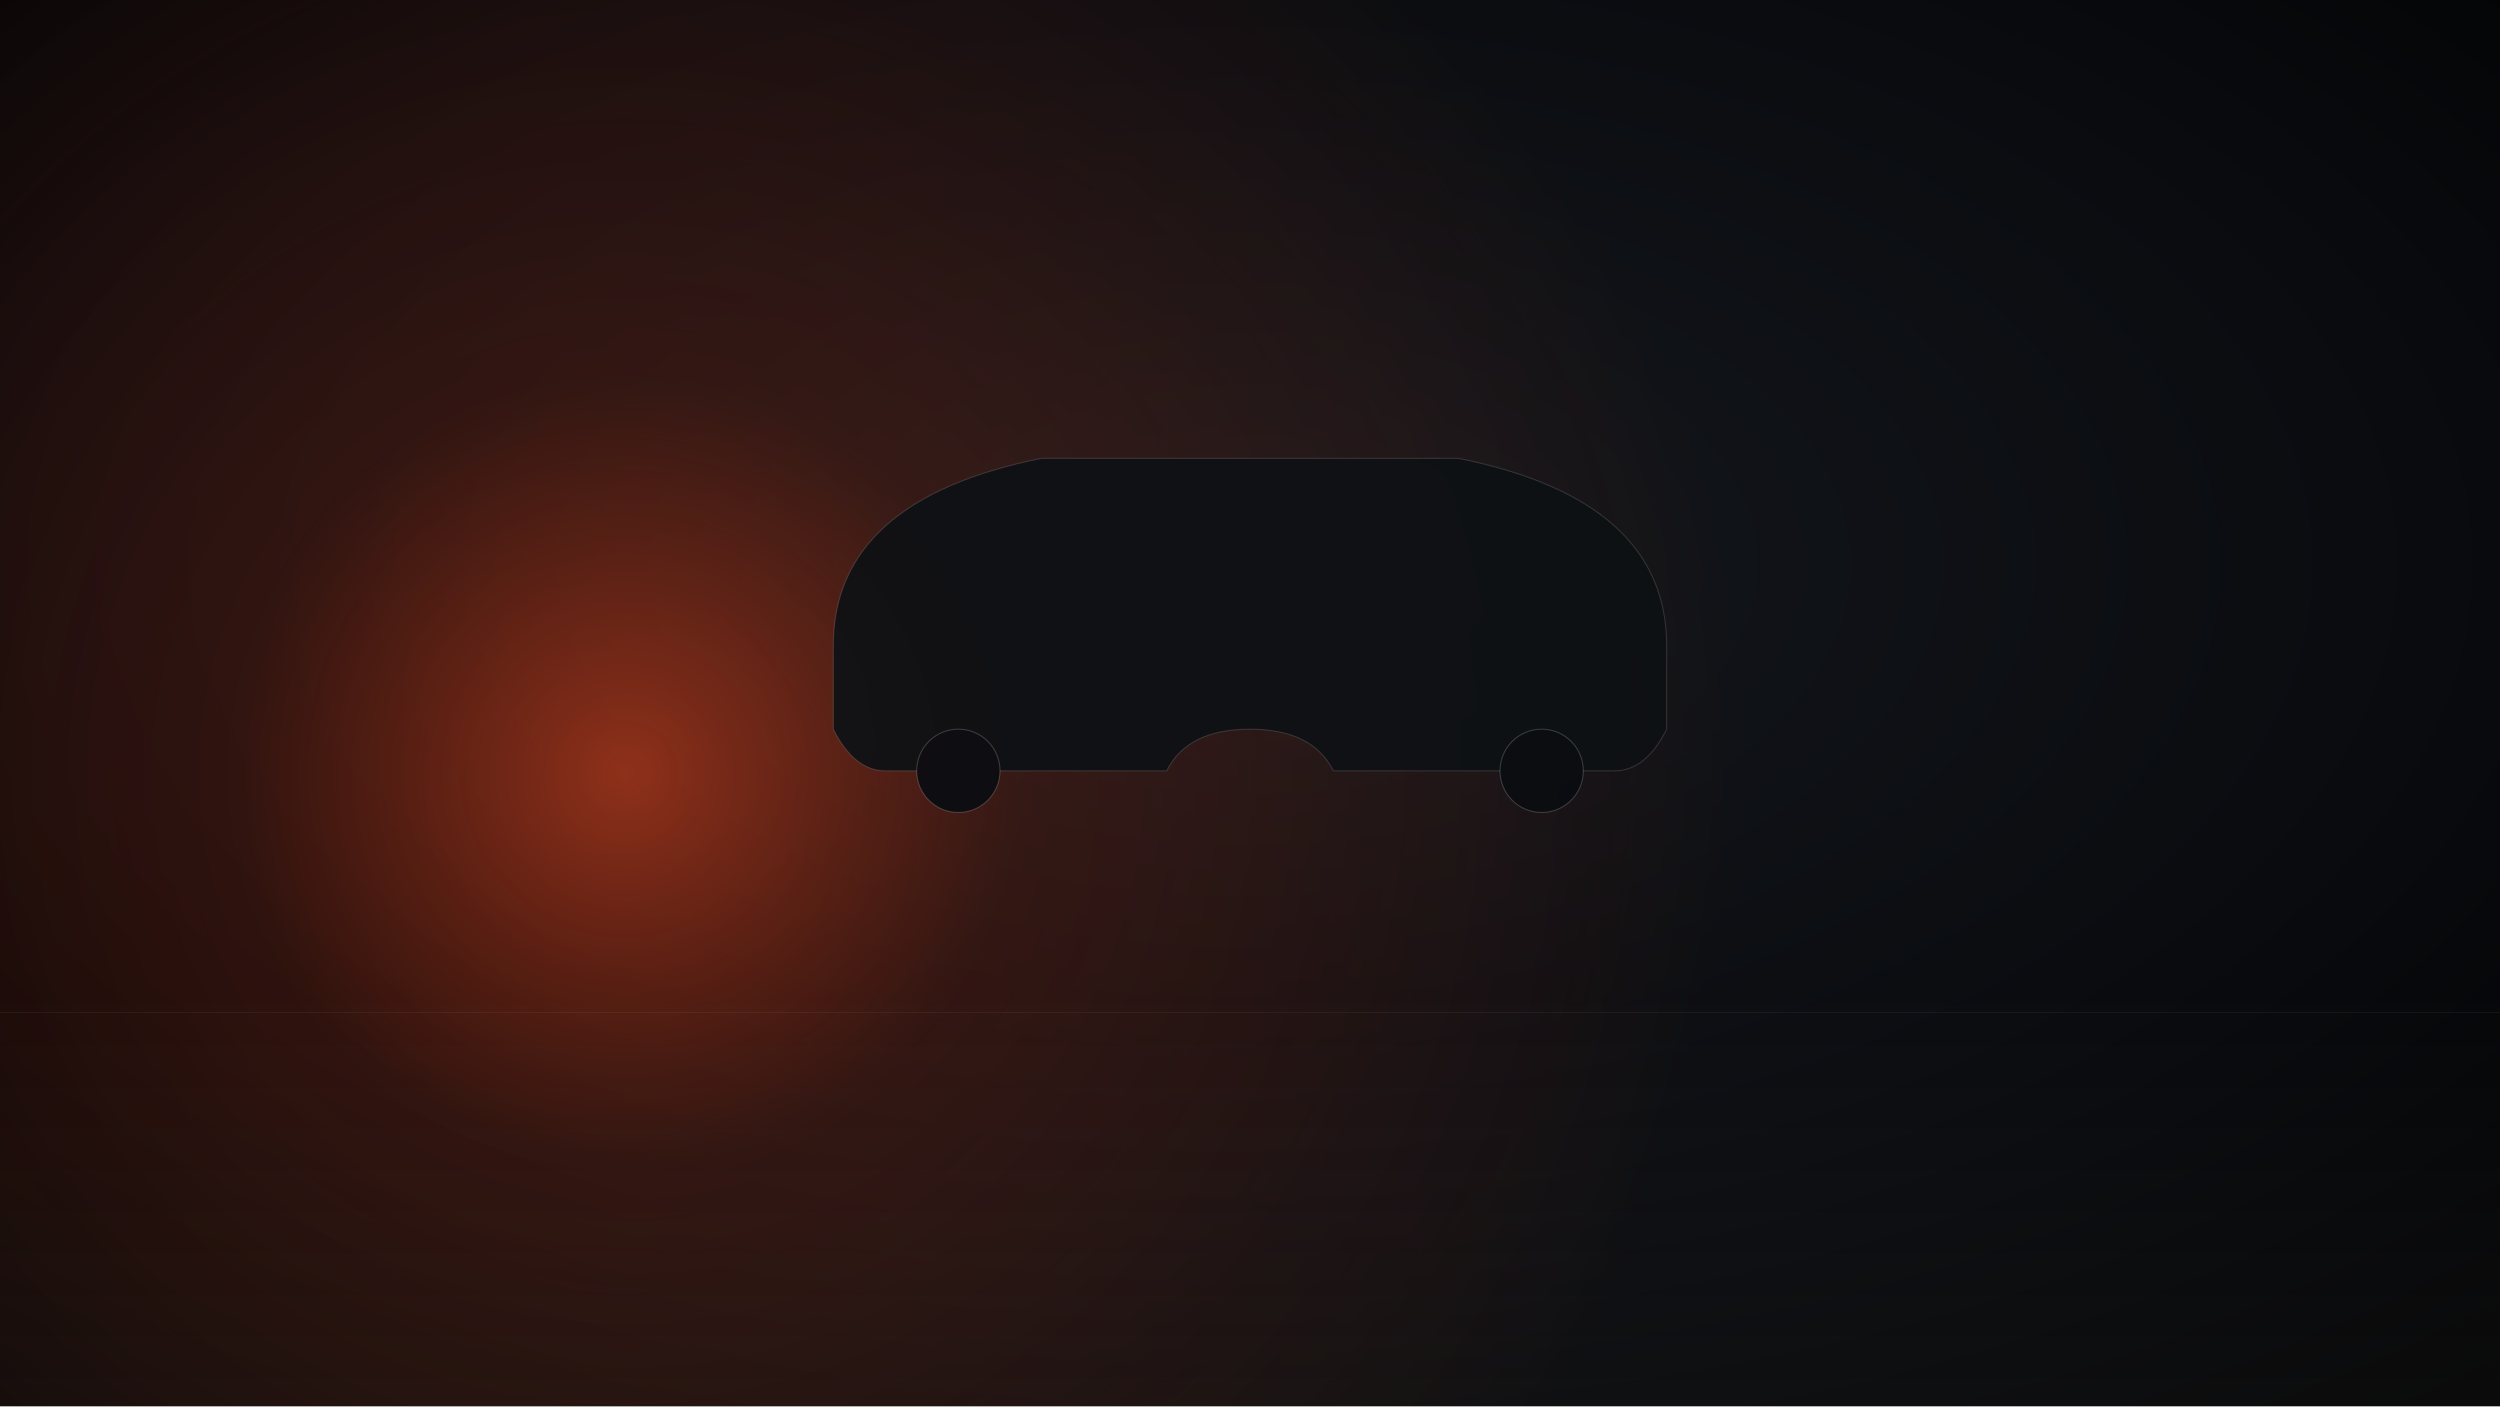
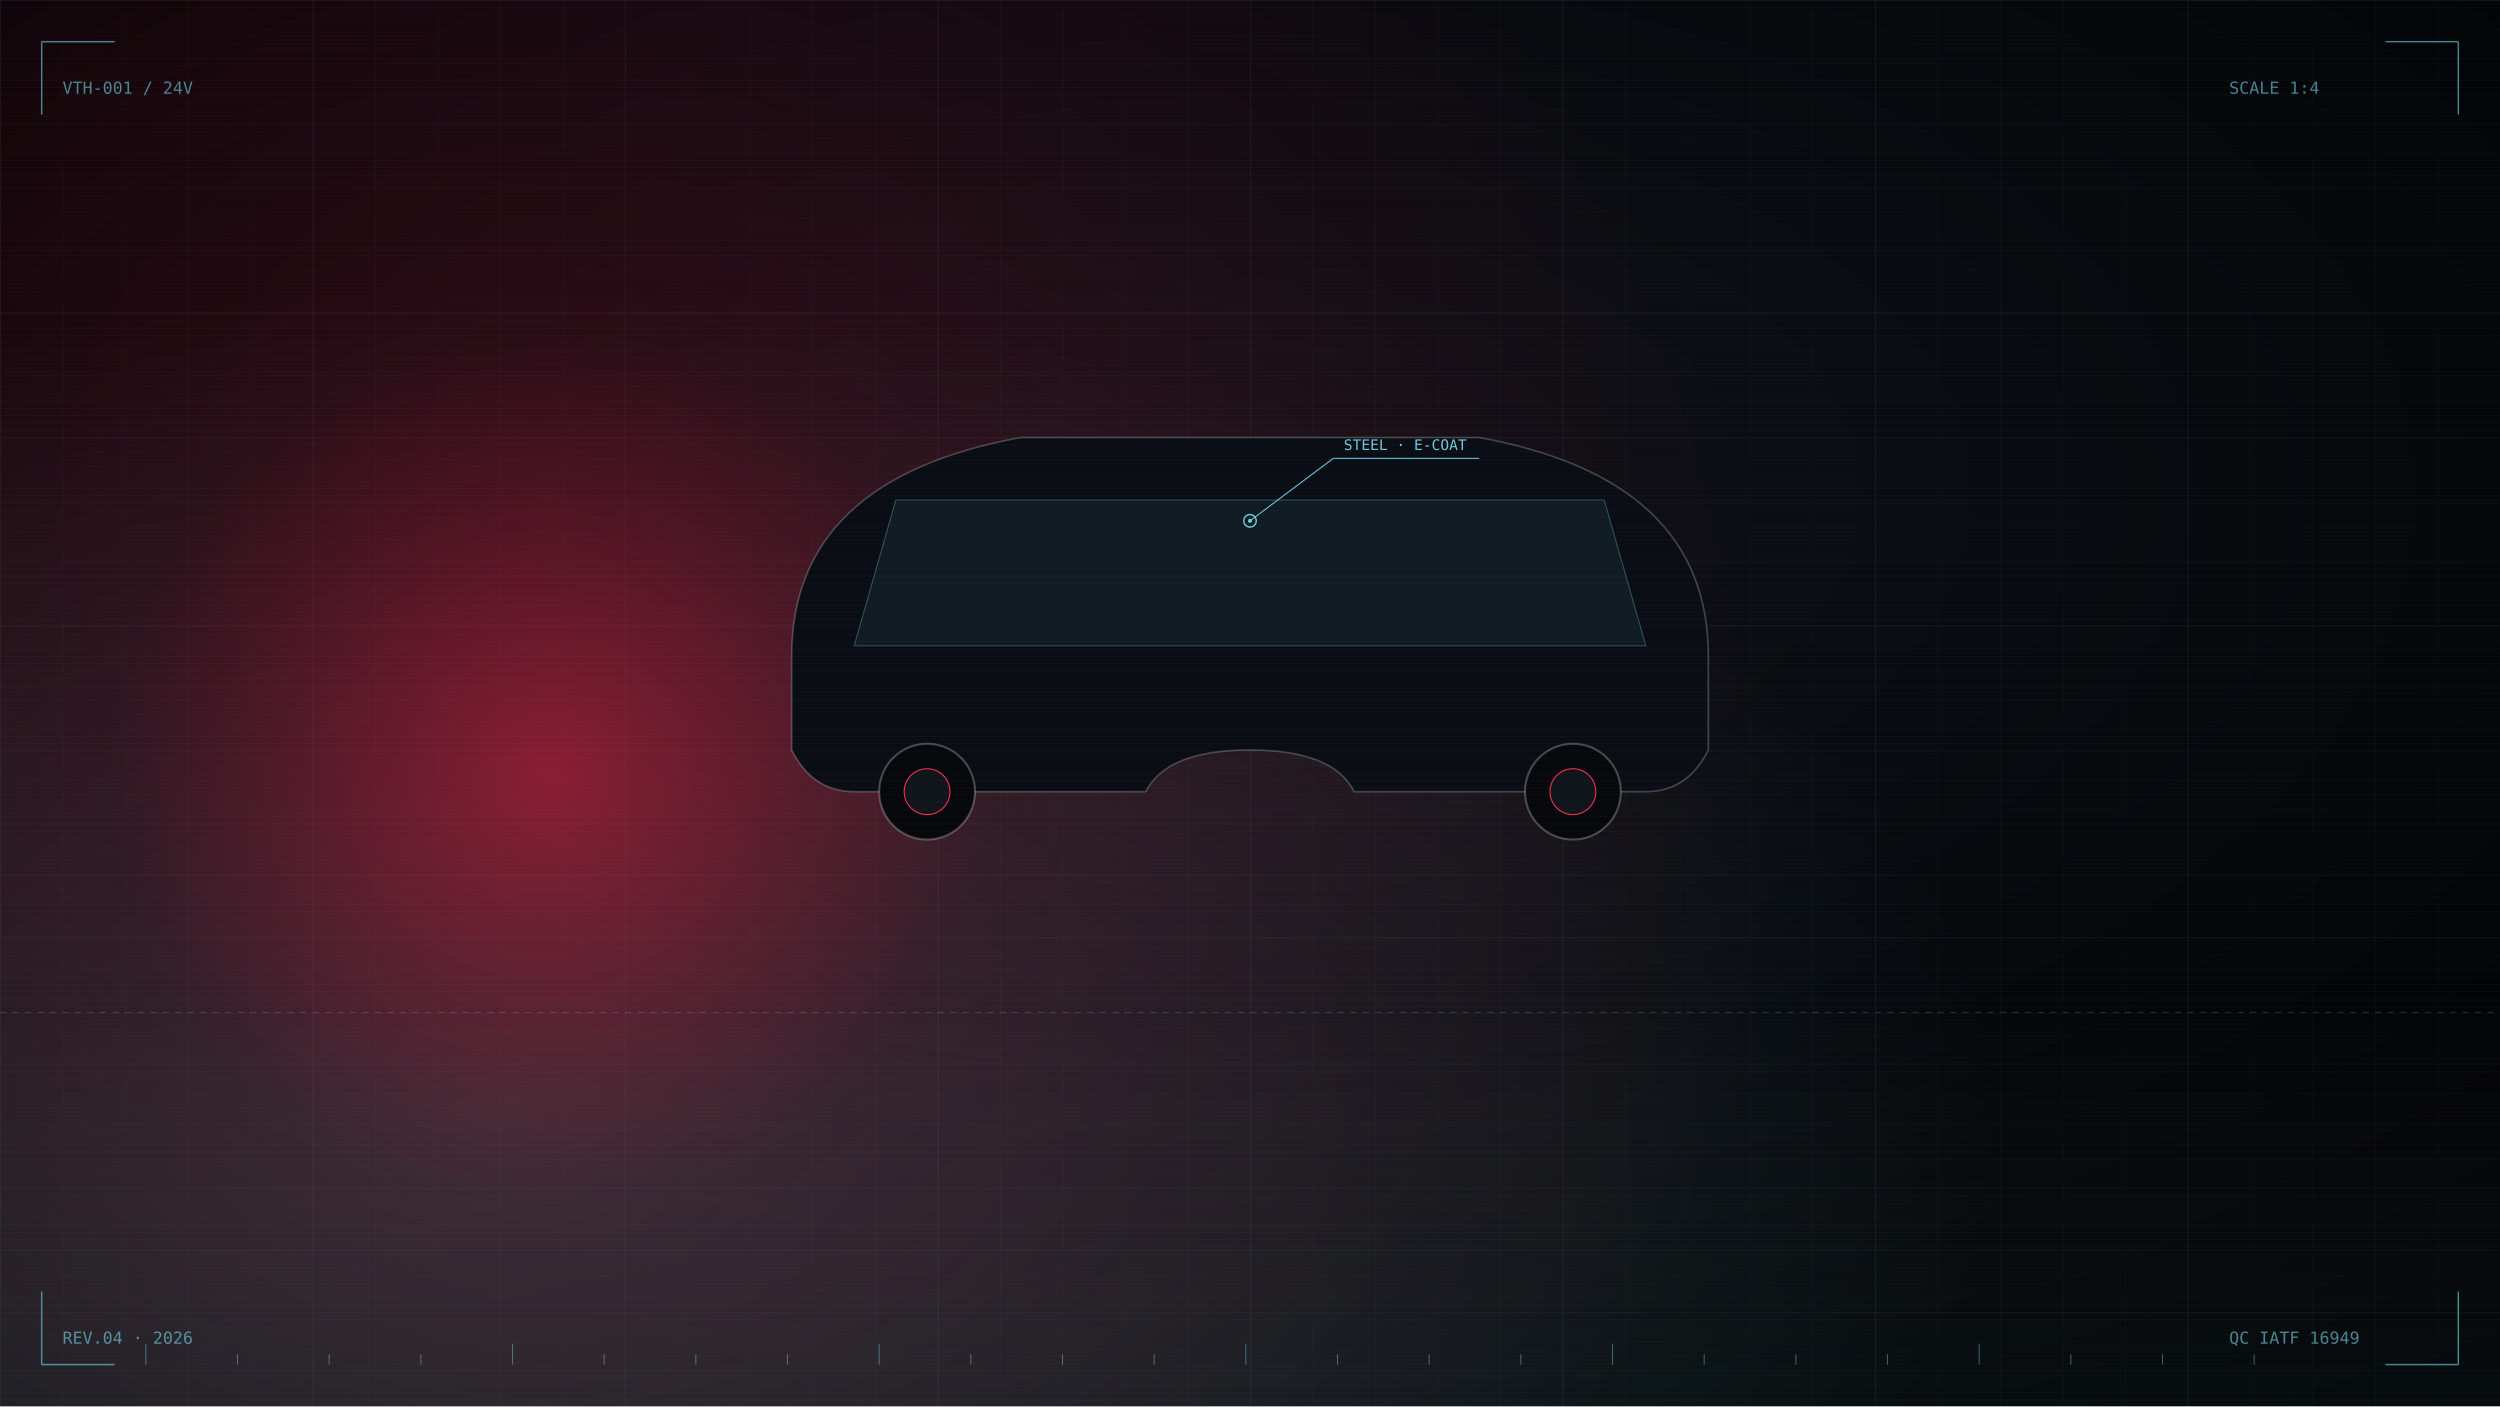
<svg xmlns="http://www.w3.org/2000/svg" viewBox="0 0 2400 1350" width="2400" height="1350" role="img" preserveAspectRatio="xMidYMid slice">
  <defs>
-     <radialGradient id="bgrad" cx="50%" cy="40%" r="80%">
-       <stop offset="0%" stop-color="#15181d" />
-       <stop offset="55%" stop-color="#0a0c10" />
+     <pattern id="grid" width="60" height="60" patternUnits="userSpaceOnUse">
+       <path d="M 60 0 L 0 0 0 60" fill="none" stroke="rgba(123,233,255,0.05)" stroke-width="1" />
+     </pattern>
+     <pattern id="gridMajor" width="300" height="300" patternUnits="userSpaceOnUse">
+       <path d="M 300 0 L 0 0 0 300" fill="none" stroke="rgba(123,233,255,0.08)" stroke-width="1" />
+     </pattern>
+     <radialGradient id="bgrad" cx="50%" cy="35%" r="80%">
+       <stop offset="0%" stop-color="#0e1218" />
+       <stop offset="55%" stop-color="#06080c" />
      <stop offset="100%" stop-color="#000" />
    </radialGradient>
-     <radialGradient id="glow" cx="600" cy="742.5" r="1080" gradientUnits="userSpaceOnUse">
-       <stop offset="0%" stop-color="hsla(12, 95%, 55%, 0.55)" />
-       <stop offset="35%" stop-color="hsla(12, 90%, 45%, 0.18)" />
-       <stop offset="100%" stop-color="hsla(12, 90%, 45%, 0)" />
+     <radialGradient id="glow" cx="528" cy="742.5" r="1200" gradientUnits="userSpaceOnUse">
+       <stop offset="0%" stop-color="hsla(350, 100%, 55%, 0.5)" />
+       <stop offset="35%" stop-color="hsla(350, 95%, 45%, 0.15)" />
+       <stop offset="100%" stop-color="hsla(350, 90%, 45%, 0)" />
+     </radialGradient>
+     <radialGradient id="cyanGlow" cx="20%" cy="80%" r="60%">
+       <stop offset="0%" stop-color="rgba(123,233,255,0.18)" />
+       <stop offset="100%" stop-color="rgba(123,233,255,0)" />
    </radialGradient>
    <linearGradient id="floor" x1="0" y1="0" x2="0" y2="1">
      <stop offset="0%" stop-color="rgba(255,255,255,0)" />
-       <stop offset="100%" stop-color="rgba(255,255,255,0.04)" />
+       <stop offset="100%" stop-color="rgba(123,233,255,0.05)" />
    </linearGradient>
    <filter id="soft">
-       <feGaussianBlur stdDeviation="2" />
+       <feGaussianBlur stdDeviation="3" />
+     </filter>
+     <filter id="bloom">
+       <feGaussianBlur stdDeviation="6" />
    </filter>
  </defs>
  <rect width="2400" height="1350" fill="url(#bgrad)" />
+   <rect width="2400" height="1350" fill="url(#grid)" />
+   <rect width="2400" height="1350" fill="url(#gridMajor)" />
+   <rect width="2400" height="1350" fill="url(#cyanGlow)" />
  <rect width="2400" height="1350" fill="url(#glow)" />
-   <rect y="945" width="2400" height="405" fill="url(#floor)" />
-   <g transform="translate(1200,540)" opacity="0.92">
-     <path d="M-400,80 Q-400,-60 -200,-100 L200,-100 Q400,-60 400,80 L400,160 Q380,200 350,200 L80,200 Q60,160 0,160 Q-60,160 -80,200 L-350,200 Q-380,200 -400,160 Z" fill="#0d1014" stroke="rgba(255,255,255,0.15)" />
-     <circle cx="-280" cy="200" r="40" fill="#0a0c10" stroke="rgba(255,255,255,0.2)" />
-     <circle cx="280" cy="200" r="40" fill="#0a0c10" stroke="rgba(255,255,255,0.2)" />
+   <line x1="0" y1="972" x2="2400" y2="972" stroke="rgba(123,233,255,0.18)" stroke-width="1" stroke-dasharray="6 6" />
+   <rect y="972" width="2400" height="378" fill="url(#floor)" />
+   <g transform="translate(1200,540)">
+     <path d="M-440,90 Q-440,-80 -220,-120 L220,-120 Q440,-80 440,90 L440,180 Q420,220 380,220 L100,220 Q80,180 0,180 Q-80,180 -100,220 L-380,220 Q-420,220 -440,180 Z" fill="#0a0e14" stroke="rgba(255,255,255,0.22)" stroke-width="1.6" />
+     <path d="M-340,-60 L340,-60 L380,80 L-380,80 Z" fill="rgba(123,233,255,0.06)" stroke="rgba(123,233,255,0.3)" stroke-width="1" />
+     <circle cx="-310" cy="220" r="46" fill="#06080c" stroke="rgba(255,255,255,0.25)" stroke-width="2" />
+     <circle cx="-310" cy="220" r="22" fill="#10141b" stroke="#ff3050" />
+     <circle cx="310" cy="220" r="46" fill="#06080c" stroke="rgba(255,255,255,0.25)" stroke-width="2" />
+     <circle cx="310" cy="220" r="22" fill="#10141b" stroke="#ff3050" />
+     <g opacity="0.85">
+       <circle cx="0" cy="-40" r="6" fill="none" stroke="#7be9ff" stroke-width="1.4" />
+       <circle cx="0" cy="-40" r="2" fill="#7be9ff" />
+       <line x1="0" y1="-40" x2="80" y2="-100" stroke="#7be9ff" stroke-width="1" />
+       <line x1="80" y1="-100" x2="220" y2="-100" stroke="#7be9ff" stroke-width="1" />
+       <text x="90" y="-108" font-family="ui-monospace,monospace" font-size="14" fill="#7be9ff">STEEL · E-COAT</text>
+     </g>
  </g>
-   <line x1="0" y1="972" x2="2400" y2="972" stroke="rgba(255,255,255,0.05)" stroke-width="1" />
+   <g opacity="0.04">
+     <line x1="0" y1="0" x2="2400" y2="0" stroke="#fff" stroke-width="0.5" />
+     <line x1="0" y1="7" x2="2400" y2="7" stroke="#fff" stroke-width="0.5" />
+     <line x1="0" y1="14" x2="2400" y2="14" stroke="#fff" stroke-width="0.5" />
+     <line x1="0" y1="21" x2="2400" y2="21" stroke="#fff" stroke-width="0.5" />
+     <line x1="0" y1="28" x2="2400" y2="28" stroke="#fff" stroke-width="0.5" />
+     <line x1="0" y1="35" x2="2400" y2="35" stroke="#fff" stroke-width="0.5" />
+     <line x1="0" y1="42" x2="2400" y2="42" stroke="#fff" stroke-width="0.5" />
+     <line x1="0" y1="49" x2="2400" y2="49" stroke="#fff" stroke-width="0.5" />
+     <line x1="0" y1="56" x2="2400" y2="56" stroke="#fff" stroke-width="0.5" />
+     <line x1="0" y1="63" x2="2400" y2="63" stroke="#fff" stroke-width="0.5" />
+     <line x1="0" y1="70" x2="2400" y2="70" stroke="#fff" stroke-width="0.5" />
+     <line x1="0" y1="77" x2="2400" y2="77" stroke="#fff" stroke-width="0.5" />
+     <line x1="0" y1="84" x2="2400" y2="84" stroke="#fff" stroke-width="0.5" />
+     <line x1="0" y1="91" x2="2400" y2="91" stroke="#fff" stroke-width="0.5" />
+     <line x1="0" y1="98" x2="2400" y2="98" stroke="#fff" stroke-width="0.5" />
+     <line x1="0" y1="105" x2="2400" y2="105" stroke="#fff" stroke-width="0.5" />
+     <line x1="0" y1="112" x2="2400" y2="112" stroke="#fff" stroke-width="0.5" />
+     <line x1="0" y1="119" x2="2400" y2="119" stroke="#fff" stroke-width="0.5" />
+     <line x1="0" y1="126" x2="2400" y2="126" stroke="#fff" stroke-width="0.5" />
+     <line x1="0" y1="133" x2="2400" y2="133" stroke="#fff" stroke-width="0.5" />
+     <line x1="0" y1="140" x2="2400" y2="140" stroke="#fff" stroke-width="0.5" />
+     <line x1="0" y1="147" x2="2400" y2="147" stroke="#fff" stroke-width="0.5" />
+     <line x1="0" y1="154" x2="2400" y2="154" stroke="#fff" stroke-width="0.5" />
+     <line x1="0" y1="161" x2="2400" y2="161" stroke="#fff" stroke-width="0.5" />
+     <line x1="0" y1="168" x2="2400" y2="168" stroke="#fff" stroke-width="0.5" />
+     <line x1="0" y1="175" x2="2400" y2="175" stroke="#fff" stroke-width="0.5" />
+     <line x1="0" y1="182" x2="2400" y2="182" stroke="#fff" stroke-width="0.5" />
+     <line x1="0" y1="189" x2="2400" y2="189" stroke="#fff" stroke-width="0.5" />
+     <line x1="0" y1="196" x2="2400" y2="196" stroke="#fff" stroke-width="0.5" />
+     <line x1="0" y1="203" x2="2400" y2="203" stroke="#fff" stroke-width="0.5" />
+     <line x1="0" y1="210" x2="2400" y2="210" stroke="#fff" stroke-width="0.5" />
+     <line x1="0" y1="217" x2="2400" y2="217" stroke="#fff" stroke-width="0.5" />
+     <line x1="0" y1="224" x2="2400" y2="224" stroke="#fff" stroke-width="0.5" />
+     <line x1="0" y1="231" x2="2400" y2="231" stroke="#fff" stroke-width="0.5" />
+     <line x1="0" y1="238" x2="2400" y2="238" stroke="#fff" stroke-width="0.5" />
+     <line x1="0" y1="245" x2="2400" y2="245" stroke="#fff" stroke-width="0.5" />
+     <line x1="0" y1="252" x2="2400" y2="252" stroke="#fff" stroke-width="0.5" />
+     <line x1="0" y1="259" x2="2400" y2="259" stroke="#fff" stroke-width="0.5" />
+     <line x1="0" y1="266" x2="2400" y2="266" stroke="#fff" stroke-width="0.5" />
+     <line x1="0" y1="273" x2="2400" y2="273" stroke="#fff" stroke-width="0.5" />
+     <line x1="0" y1="280" x2="2400" y2="280" stroke="#fff" stroke-width="0.5" />
+     <line x1="0" y1="287" x2="2400" y2="287" stroke="#fff" stroke-width="0.5" />
+     <line x1="0" y1="294" x2="2400" y2="294" stroke="#fff" stroke-width="0.5" />
+     <line x1="0" y1="301" x2="2400" y2="301" stroke="#fff" stroke-width="0.5" />
+     <line x1="0" y1="308" x2="2400" y2="308" stroke="#fff" stroke-width="0.5" />
+     <line x1="0" y1="315" x2="2400" y2="315" stroke="#fff" stroke-width="0.5" />
+     <line x1="0" y1="322" x2="2400" y2="322" stroke="#fff" stroke-width="0.5" />
+     <line x1="0" y1="329" x2="2400" y2="329" stroke="#fff" stroke-width="0.5" />
+     <line x1="0" y1="336" x2="2400" y2="336" stroke="#fff" stroke-width="0.5" />
+     <line x1="0" y1="343" x2="2400" y2="343" stroke="#fff" stroke-width="0.5" />
+     <line x1="0" y1="350" x2="2400" y2="350" stroke="#fff" stroke-width="0.5" />
+     <line x1="0" y1="357" x2="2400" y2="357" stroke="#fff" stroke-width="0.5" />
+     <line x1="0" y1="364" x2="2400" y2="364" stroke="#fff" stroke-width="0.5" />
+     <line x1="0" y1="371" x2="2400" y2="371" stroke="#fff" stroke-width="0.5" />
+     <line x1="0" y1="378" x2="2400" y2="378" stroke="#fff" stroke-width="0.5" />
+     <line x1="0" y1="385" x2="2400" y2="385" stroke="#fff" stroke-width="0.5" />
+     <line x1="0" y1="392" x2="2400" y2="392" stroke="#fff" stroke-width="0.5" />
+     <line x1="0" y1="399" x2="2400" y2="399" stroke="#fff" stroke-width="0.5" />
+     <line x1="0" y1="406" x2="2400" y2="406" stroke="#fff" stroke-width="0.5" />
+     <line x1="0" y1="413" x2="2400" y2="413" stroke="#fff" stroke-width="0.5" />
+     <line x1="0" y1="420" x2="2400" y2="420" stroke="#fff" stroke-width="0.5" />
+     <line x1="0" y1="427" x2="2400" y2="427" stroke="#fff" stroke-width="0.5" />
+     <line x1="0" y1="434" x2="2400" y2="434" stroke="#fff" stroke-width="0.5" />
+     <line x1="0" y1="441" x2="2400" y2="441" stroke="#fff" stroke-width="0.5" />
+     <line x1="0" y1="448" x2="2400" y2="448" stroke="#fff" stroke-width="0.5" />
+     <line x1="0" y1="455" x2="2400" y2="455" stroke="#fff" stroke-width="0.5" />
+     <line x1="0" y1="462" x2="2400" y2="462" stroke="#fff" stroke-width="0.5" />
+     <line x1="0" y1="469" x2="2400" y2="469" stroke="#fff" stroke-width="0.5" />
+     <line x1="0" y1="476" x2="2400" y2="476" stroke="#fff" stroke-width="0.5" />
+     <line x1="0" y1="483" x2="2400" y2="483" stroke="#fff" stroke-width="0.5" />
+     <line x1="0" y1="490" x2="2400" y2="490" stroke="#fff" stroke-width="0.5" />
+     <line x1="0" y1="497" x2="2400" y2="497" stroke="#fff" stroke-width="0.5" />
+     <line x1="0" y1="504" x2="2400" y2="504" stroke="#fff" stroke-width="0.5" />
+     <line x1="0" y1="511" x2="2400" y2="511" stroke="#fff" stroke-width="0.5" />
+     <line x1="0" y1="518" x2="2400" y2="518" stroke="#fff" stroke-width="0.5" />
+     <line x1="0" y1="525" x2="2400" y2="525" stroke="#fff" stroke-width="0.5" />
+     <line x1="0" y1="532" x2="2400" y2="532" stroke="#fff" stroke-width="0.5" />
+     <line x1="0" y1="539" x2="2400" y2="539" stroke="#fff" stroke-width="0.5" />
+     <line x1="0" y1="546" x2="2400" y2="546" stroke="#fff" stroke-width="0.5" />
+     <line x1="0" y1="553" x2="2400" y2="553" stroke="#fff" stroke-width="0.5" />
+     <line x1="0" y1="560" x2="2400" y2="560" stroke="#fff" stroke-width="0.5" />
+     <line x1="0" y1="567" x2="2400" y2="567" stroke="#fff" stroke-width="0.5" />
+     <line x1="0" y1="574" x2="2400" y2="574" stroke="#fff" stroke-width="0.5" />
+     <line x1="0" y1="581" x2="2400" y2="581" stroke="#fff" stroke-width="0.5" />
+     <line x1="0" y1="588" x2="2400" y2="588" stroke="#fff" stroke-width="0.5" />
+     <line x1="0" y1="595" x2="2400" y2="595" stroke="#fff" stroke-width="0.5" />
+     <line x1="0" y1="602" x2="2400" y2="602" stroke="#fff" stroke-width="0.5" />
+     <line x1="0" y1="609" x2="2400" y2="609" stroke="#fff" stroke-width="0.5" />
+     <line x1="0" y1="616" x2="2400" y2="616" stroke="#fff" stroke-width="0.5" />
+     <line x1="0" y1="623" x2="2400" y2="623" stroke="#fff" stroke-width="0.5" />
+     <line x1="0" y1="630" x2="2400" y2="630" stroke="#fff" stroke-width="0.5" />
+     <line x1="0" y1="637" x2="2400" y2="637" stroke="#fff" stroke-width="0.5" />
+     <line x1="0" y1="644" x2="2400" y2="644" stroke="#fff" stroke-width="0.5" />
+     <line x1="0" y1="651" x2="2400" y2="651" stroke="#fff" stroke-width="0.5" />
+     <line x1="0" y1="658" x2="2400" y2="658" stroke="#fff" stroke-width="0.5" />
+     <line x1="0" y1="665" x2="2400" y2="665" stroke="#fff" stroke-width="0.5" />
+     <line x1="0" y1="672" x2="2400" y2="672" stroke="#fff" stroke-width="0.5" />
+     <line x1="0" y1="679" x2="2400" y2="679" stroke="#fff" stroke-width="0.5" />
+     <line x1="0" y1="686" x2="2400" y2="686" stroke="#fff" stroke-width="0.5" />
+     <line x1="0" y1="693" x2="2400" y2="693" stroke="#fff" stroke-width="0.5" />
+     <line x1="0" y1="700" x2="2400" y2="700" stroke="#fff" stroke-width="0.5" />
+     <line x1="0" y1="707" x2="2400" y2="707" stroke="#fff" stroke-width="0.5" />
+     <line x1="0" y1="714" x2="2400" y2="714" stroke="#fff" stroke-width="0.5" />
+     <line x1="0" y1="721" x2="2400" y2="721" stroke="#fff" stroke-width="0.5" />
+     <line x1="0" y1="728" x2="2400" y2="728" stroke="#fff" stroke-width="0.5" />
+     <line x1="0" y1="735" x2="2400" y2="735" stroke="#fff" stroke-width="0.5" />
+     <line x1="0" y1="742" x2="2400" y2="742" stroke="#fff" stroke-width="0.5" />
+     <line x1="0" y1="749" x2="2400" y2="749" stroke="#fff" stroke-width="0.5" />
+     <line x1="0" y1="756" x2="2400" y2="756" stroke="#fff" stroke-width="0.5" />
+     <line x1="0" y1="763" x2="2400" y2="763" stroke="#fff" stroke-width="0.5" />
+     <line x1="0" y1="770" x2="2400" y2="770" stroke="#fff" stroke-width="0.5" />
+     <line x1="0" y1="777" x2="2400" y2="777" stroke="#fff" stroke-width="0.5" />
+     <line x1="0" y1="784" x2="2400" y2="784" stroke="#fff" stroke-width="0.5" />
+     <line x1="0" y1="791" x2="2400" y2="791" stroke="#fff" stroke-width="0.5" />
+     <line x1="0" y1="798" x2="2400" y2="798" stroke="#fff" stroke-width="0.5" />
+     <line x1="0" y1="805" x2="2400" y2="805" stroke="#fff" stroke-width="0.5" />
+     <line x1="0" y1="812" x2="2400" y2="812" stroke="#fff" stroke-width="0.5" />
+     <line x1="0" y1="819" x2="2400" y2="819" stroke="#fff" stroke-width="0.5" />
+     <line x1="0" y1="826" x2="2400" y2="826" stroke="#fff" stroke-width="0.5" />
+     <line x1="0" y1="833" x2="2400" y2="833" stroke="#fff" stroke-width="0.5" />
+     <line x1="0" y1="840" x2="2400" y2="840" stroke="#fff" stroke-width="0.5" />
+     <line x1="0" y1="847" x2="2400" y2="847" stroke="#fff" stroke-width="0.5" />
+     <line x1="0" y1="854" x2="2400" y2="854" stroke="#fff" stroke-width="0.5" />
+     <line x1="0" y1="861" x2="2400" y2="861" stroke="#fff" stroke-width="0.5" />
+     <line x1="0" y1="868" x2="2400" y2="868" stroke="#fff" stroke-width="0.5" />
+     <line x1="0" y1="875" x2="2400" y2="875" stroke="#fff" stroke-width="0.5" />
+     <line x1="0" y1="882" x2="2400" y2="882" stroke="#fff" stroke-width="0.5" />
+     <line x1="0" y1="889" x2="2400" y2="889" stroke="#fff" stroke-width="0.5" />
+     <line x1="0" y1="896" x2="2400" y2="896" stroke="#fff" stroke-width="0.5" />
+     <line x1="0" y1="903" x2="2400" y2="903" stroke="#fff" stroke-width="0.5" />
+     <line x1="0" y1="910" x2="2400" y2="910" stroke="#fff" stroke-width="0.5" />
+     <line x1="0" y1="917" x2="2400" y2="917" stroke="#fff" stroke-width="0.5" />
+     <line x1="0" y1="924" x2="2400" y2="924" stroke="#fff" stroke-width="0.5" />
+     <line x1="0" y1="931" x2="2400" y2="931" stroke="#fff" stroke-width="0.5" />
+     <line x1="0" y1="938" x2="2400" y2="938" stroke="#fff" stroke-width="0.5" />
+     <line x1="0" y1="945" x2="2400" y2="945" stroke="#fff" stroke-width="0.5" />
+     <line x1="0" y1="952" x2="2400" y2="952" stroke="#fff" stroke-width="0.5" />
+     <line x1="0" y1="959" x2="2400" y2="959" stroke="#fff" stroke-width="0.5" />
+     <line x1="0" y1="966" x2="2400" y2="966" stroke="#fff" stroke-width="0.5" />
+     <line x1="0" y1="973" x2="2400" y2="973" stroke="#fff" stroke-width="0.5" />
+     <line x1="0" y1="980" x2="2400" y2="980" stroke="#fff" stroke-width="0.5" />
+     <line x1="0" y1="987" x2="2400" y2="987" stroke="#fff" stroke-width="0.5" />
+     <line x1="0" y1="994" x2="2400" y2="994" stroke="#fff" stroke-width="0.5" />
+     <line x1="0" y1="1001" x2="2400" y2="1001" stroke="#fff" stroke-width="0.5" />
+     <line x1="0" y1="1008" x2="2400" y2="1008" stroke="#fff" stroke-width="0.5" />
+     <line x1="0" y1="1015" x2="2400" y2="1015" stroke="#fff" stroke-width="0.5" />
+     <line x1="0" y1="1022" x2="2400" y2="1022" stroke="#fff" stroke-width="0.5" />
+     <line x1="0" y1="1029" x2="2400" y2="1029" stroke="#fff" stroke-width="0.5" />
+     <line x1="0" y1="1036" x2="2400" y2="1036" stroke="#fff" stroke-width="0.5" />
+     <line x1="0" y1="1043" x2="2400" y2="1043" stroke="#fff" stroke-width="0.5" />
+     <line x1="0" y1="1050" x2="2400" y2="1050" stroke="#fff" stroke-width="0.5" />
+     <line x1="0" y1="1057" x2="2400" y2="1057" stroke="#fff" stroke-width="0.5" />
+     <line x1="0" y1="1064" x2="2400" y2="1064" stroke="#fff" stroke-width="0.5" />
+     <line x1="0" y1="1071" x2="2400" y2="1071" stroke="#fff" stroke-width="0.5" />
+     <line x1="0" y1="1078" x2="2400" y2="1078" stroke="#fff" stroke-width="0.5" />
+     <line x1="0" y1="1085" x2="2400" y2="1085" stroke="#fff" stroke-width="0.5" />
+     <line x1="0" y1="1092" x2="2400" y2="1092" stroke="#fff" stroke-width="0.5" />
+     <line x1="0" y1="1099" x2="2400" y2="1099" stroke="#fff" stroke-width="0.5" />
+     <line x1="0" y1="1106" x2="2400" y2="1106" stroke="#fff" stroke-width="0.5" />
+     <line x1="0" y1="1113" x2="2400" y2="1113" stroke="#fff" stroke-width="0.5" />
+     <line x1="0" y1="1120" x2="2400" y2="1120" stroke="#fff" stroke-width="0.5" />
+     <line x1="0" y1="1127" x2="2400" y2="1127" stroke="#fff" stroke-width="0.5" />
+     <line x1="0" y1="1134" x2="2400" y2="1134" stroke="#fff" stroke-width="0.5" />
+     <line x1="0" y1="1141" x2="2400" y2="1141" stroke="#fff" stroke-width="0.5" />
+     <line x1="0" y1="1148" x2="2400" y2="1148" stroke="#fff" stroke-width="0.5" />
+     <line x1="0" y1="1155" x2="2400" y2="1155" stroke="#fff" stroke-width="0.5" />
+     <line x1="0" y1="1162" x2="2400" y2="1162" stroke="#fff" stroke-width="0.5" />
+     <line x1="0" y1="1169" x2="2400" y2="1169" stroke="#fff" stroke-width="0.5" />
+     <line x1="0" y1="1176" x2="2400" y2="1176" stroke="#fff" stroke-width="0.5" />
+     <line x1="0" y1="1183" x2="2400" y2="1183" stroke="#fff" stroke-width="0.5" />
+     <line x1="0" y1="1190" x2="2400" y2="1190" stroke="#fff" stroke-width="0.5" />
+     <line x1="0" y1="1197" x2="2400" y2="1197" stroke="#fff" stroke-width="0.5" />
+     <line x1="0" y1="1204" x2="2400" y2="1204" stroke="#fff" stroke-width="0.5" />
+     <line x1="0" y1="1211" x2="2400" y2="1211" stroke="#fff" stroke-width="0.5" />
+     <line x1="0" y1="1218" x2="2400" y2="1218" stroke="#fff" stroke-width="0.5" />
+     <line x1="0" y1="1225" x2="2400" y2="1225" stroke="#fff" stroke-width="0.5" />
+     <line x1="0" y1="1232" x2="2400" y2="1232" stroke="#fff" stroke-width="0.5" />
+     <line x1="0" y1="1239" x2="2400" y2="1239" stroke="#fff" stroke-width="0.5" />
+     <line x1="0" y1="1246" x2="2400" y2="1246" stroke="#fff" stroke-width="0.5" />
+     <line x1="0" y1="1253" x2="2400" y2="1253" stroke="#fff" stroke-width="0.5" />
+     <line x1="0" y1="1260" x2="2400" y2="1260" stroke="#fff" stroke-width="0.5" />
+     <line x1="0" y1="1267" x2="2400" y2="1267" stroke="#fff" stroke-width="0.5" />
+     <line x1="0" y1="1274" x2="2400" y2="1274" stroke="#fff" stroke-width="0.5" />
+     <line x1="0" y1="1281" x2="2400" y2="1281" stroke="#fff" stroke-width="0.5" />
+     <line x1="0" y1="1288" x2="2400" y2="1288" stroke="#fff" stroke-width="0.5" />
+     <line x1="0" y1="1295" x2="2400" y2="1295" stroke="#fff" stroke-width="0.5" />
+     <line x1="0" y1="1302" x2="2400" y2="1302" stroke="#fff" stroke-width="0.5" />
+     <line x1="0" y1="1309" x2="2400" y2="1309" stroke="#fff" stroke-width="0.5" />
+     <line x1="0" y1="1316" x2="2400" y2="1316" stroke="#fff" stroke-width="0.5" />
+     <line x1="0" y1="1323" x2="2400" y2="1323" stroke="#fff" stroke-width="0.5" />
+     <line x1="0" y1="1330" x2="2400" y2="1330" stroke="#fff" stroke-width="0.5" />
+     <line x1="0" y1="1337" x2="2400" y2="1337" stroke="#fff" stroke-width="0.5" />
+     <line x1="0" y1="1344" x2="2400" y2="1344" stroke="#fff" stroke-width="0.5" />
+     <line x1="0" y1="1351" x2="2400" y2="1351" stroke="#fff" stroke-width="0.5" />
+     <line x1="0" y1="1358" x2="2400" y2="1358" stroke="#fff" stroke-width="0.5" />
+     <line x1="0" y1="1365" x2="2400" y2="1365" stroke="#fff" stroke-width="0.5" />
+     <line x1="0" y1="1372" x2="2400" y2="1372" stroke="#fff" stroke-width="0.5" />
+     <line x1="0" y1="1379" x2="2400" y2="1379" stroke="#fff" stroke-width="0.5" />
+     <line x1="0" y1="1386" x2="2400" y2="1386" stroke="#fff" stroke-width="0.5" />
+     <line x1="0" y1="1393" x2="2400" y2="1393" stroke="#fff" stroke-width="0.5" />
+   </g>
+   <g opacity="0.55" font-family="ui-monospace, SFMono-Regular, Menlo, monospace" font-size="16" fill="#7be9ff">
+     <g stroke="#7be9ff" stroke-width="1.4" fill="none">
+       <path d="M40,40 L40,110 M40,40 L110,40" />
+       <path d="M2360,40 L2360,110 M2360,40 L2290,40" />
+       <path d="M40,1310 L40,1240 M40,1310 L110,1310" />
+       <path d="M2360,1310 L2360,1240 M2360,1310 L2290,1310" />
+     </g>
+     <text x="60" y="90">VTH-001 / 24V</text>
+     <text x="2140" y="90">SCALE 1:4</text>
+     <text x="60" y="1290">REV.04 · 2026</text>
+     <text x="2140" y="1290">QC IATF 16949</text>
+     <g stroke="#7be9ff" stroke-width="1" opacity="0.7">
+       <line x1="140" y1="1310" x2="140" y2="1290" />
+       <line x1="228" y1="1310" x2="228" y2="1300" />
+       <line x1="316" y1="1310" x2="316" y2="1300" />
+       <line x1="404" y1="1310" x2="404" y2="1300" />
+       <line x1="492" y1="1310" x2="492" y2="1290" />
+       <line x1="580" y1="1310" x2="580" y2="1300" />
+       <line x1="668" y1="1310" x2="668" y2="1300" />
+       <line x1="756" y1="1310" x2="756" y2="1300" />
+       <line x1="844" y1="1310" x2="844" y2="1290" />
+       <line x1="932" y1="1310" x2="932" y2="1300" />
+       <line x1="1020" y1="1310" x2="1020" y2="1300" />
+       <line x1="1108" y1="1310" x2="1108" y2="1300" />
+       <line x1="1196" y1="1310" x2="1196" y2="1290" />
+       <line x1="1284" y1="1310" x2="1284" y2="1300" />
+       <line x1="1372" y1="1310" x2="1372" y2="1300" />
+       <line x1="1460" y1="1310" x2="1460" y2="1300" />
+       <line x1="1548" y1="1310" x2="1548" y2="1290" />
+       <line x1="1636" y1="1310" x2="1636" y2="1300" />
+       <line x1="1724" y1="1310" x2="1724" y2="1300" />
+       <line x1="1812" y1="1310" x2="1812" y2="1300" />
+       <line x1="1900" y1="1310" x2="1900" y2="1290" />
+       <line x1="1988" y1="1310" x2="1988" y2="1300" />
+       <line x1="2076" y1="1310" x2="2076" y2="1300" />
+       <line x1="2164" y1="1310" x2="2164" y2="1300" />
+     </g>
+   </g>
</svg>
